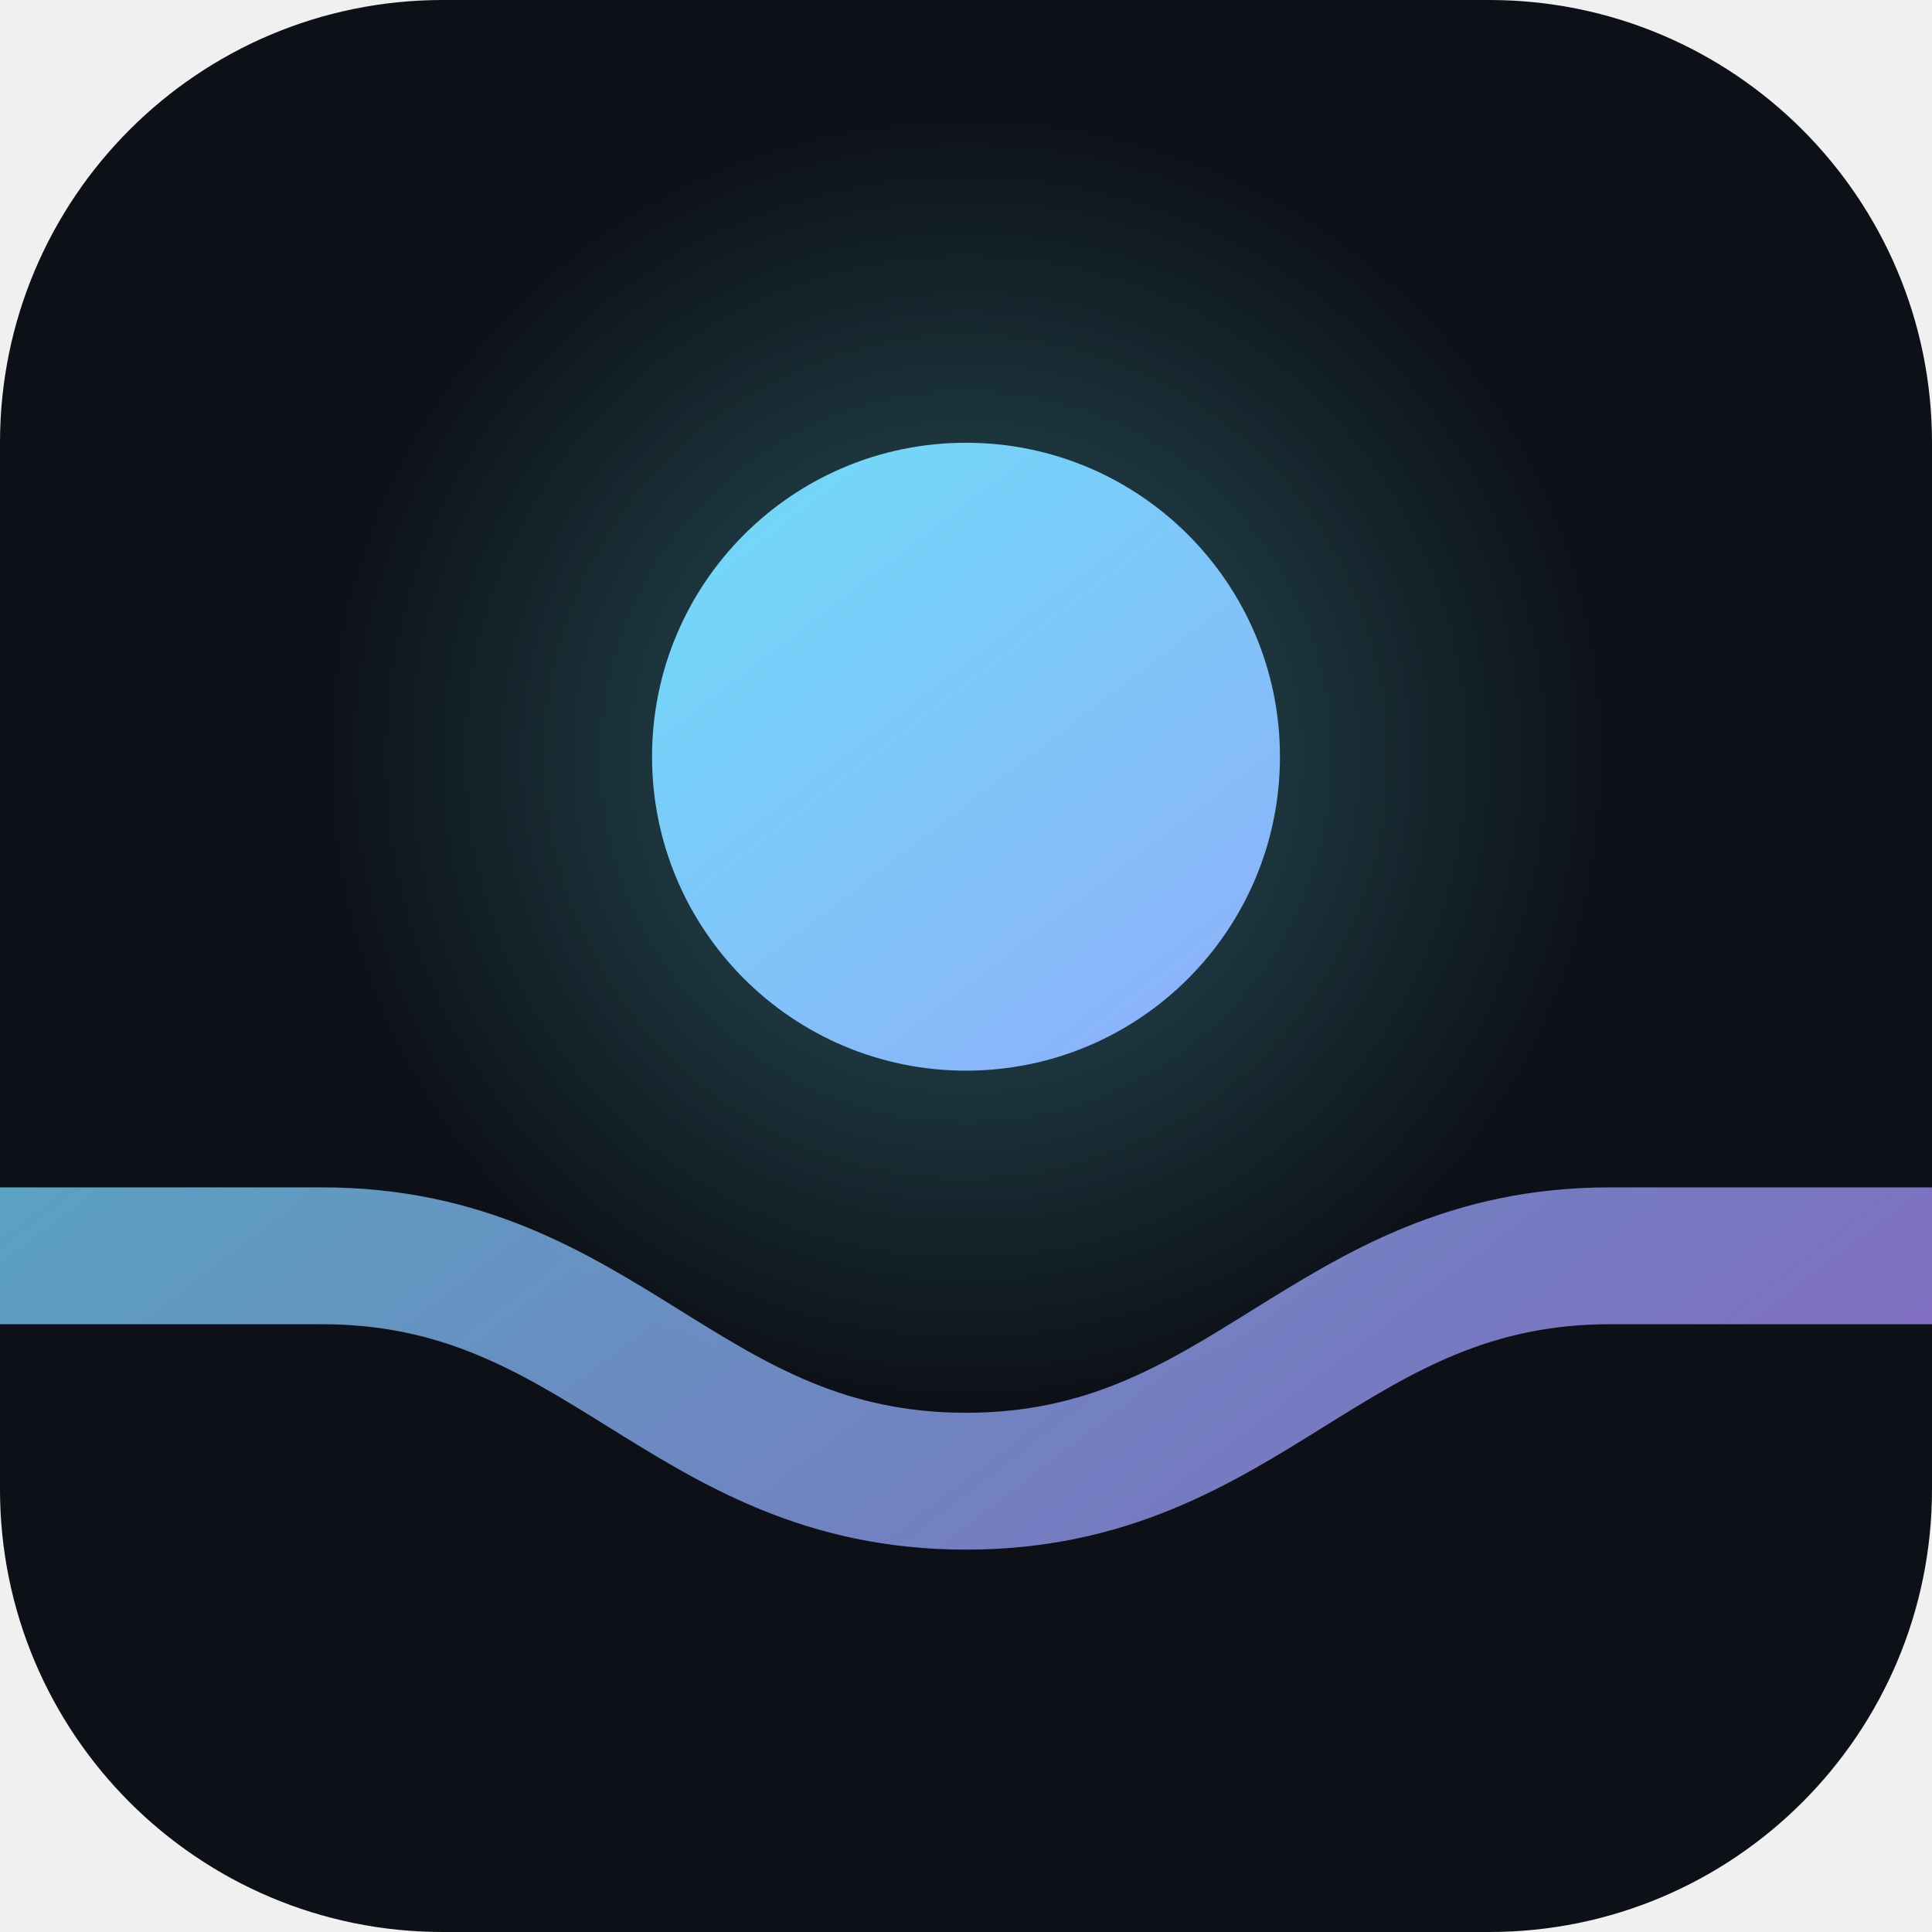
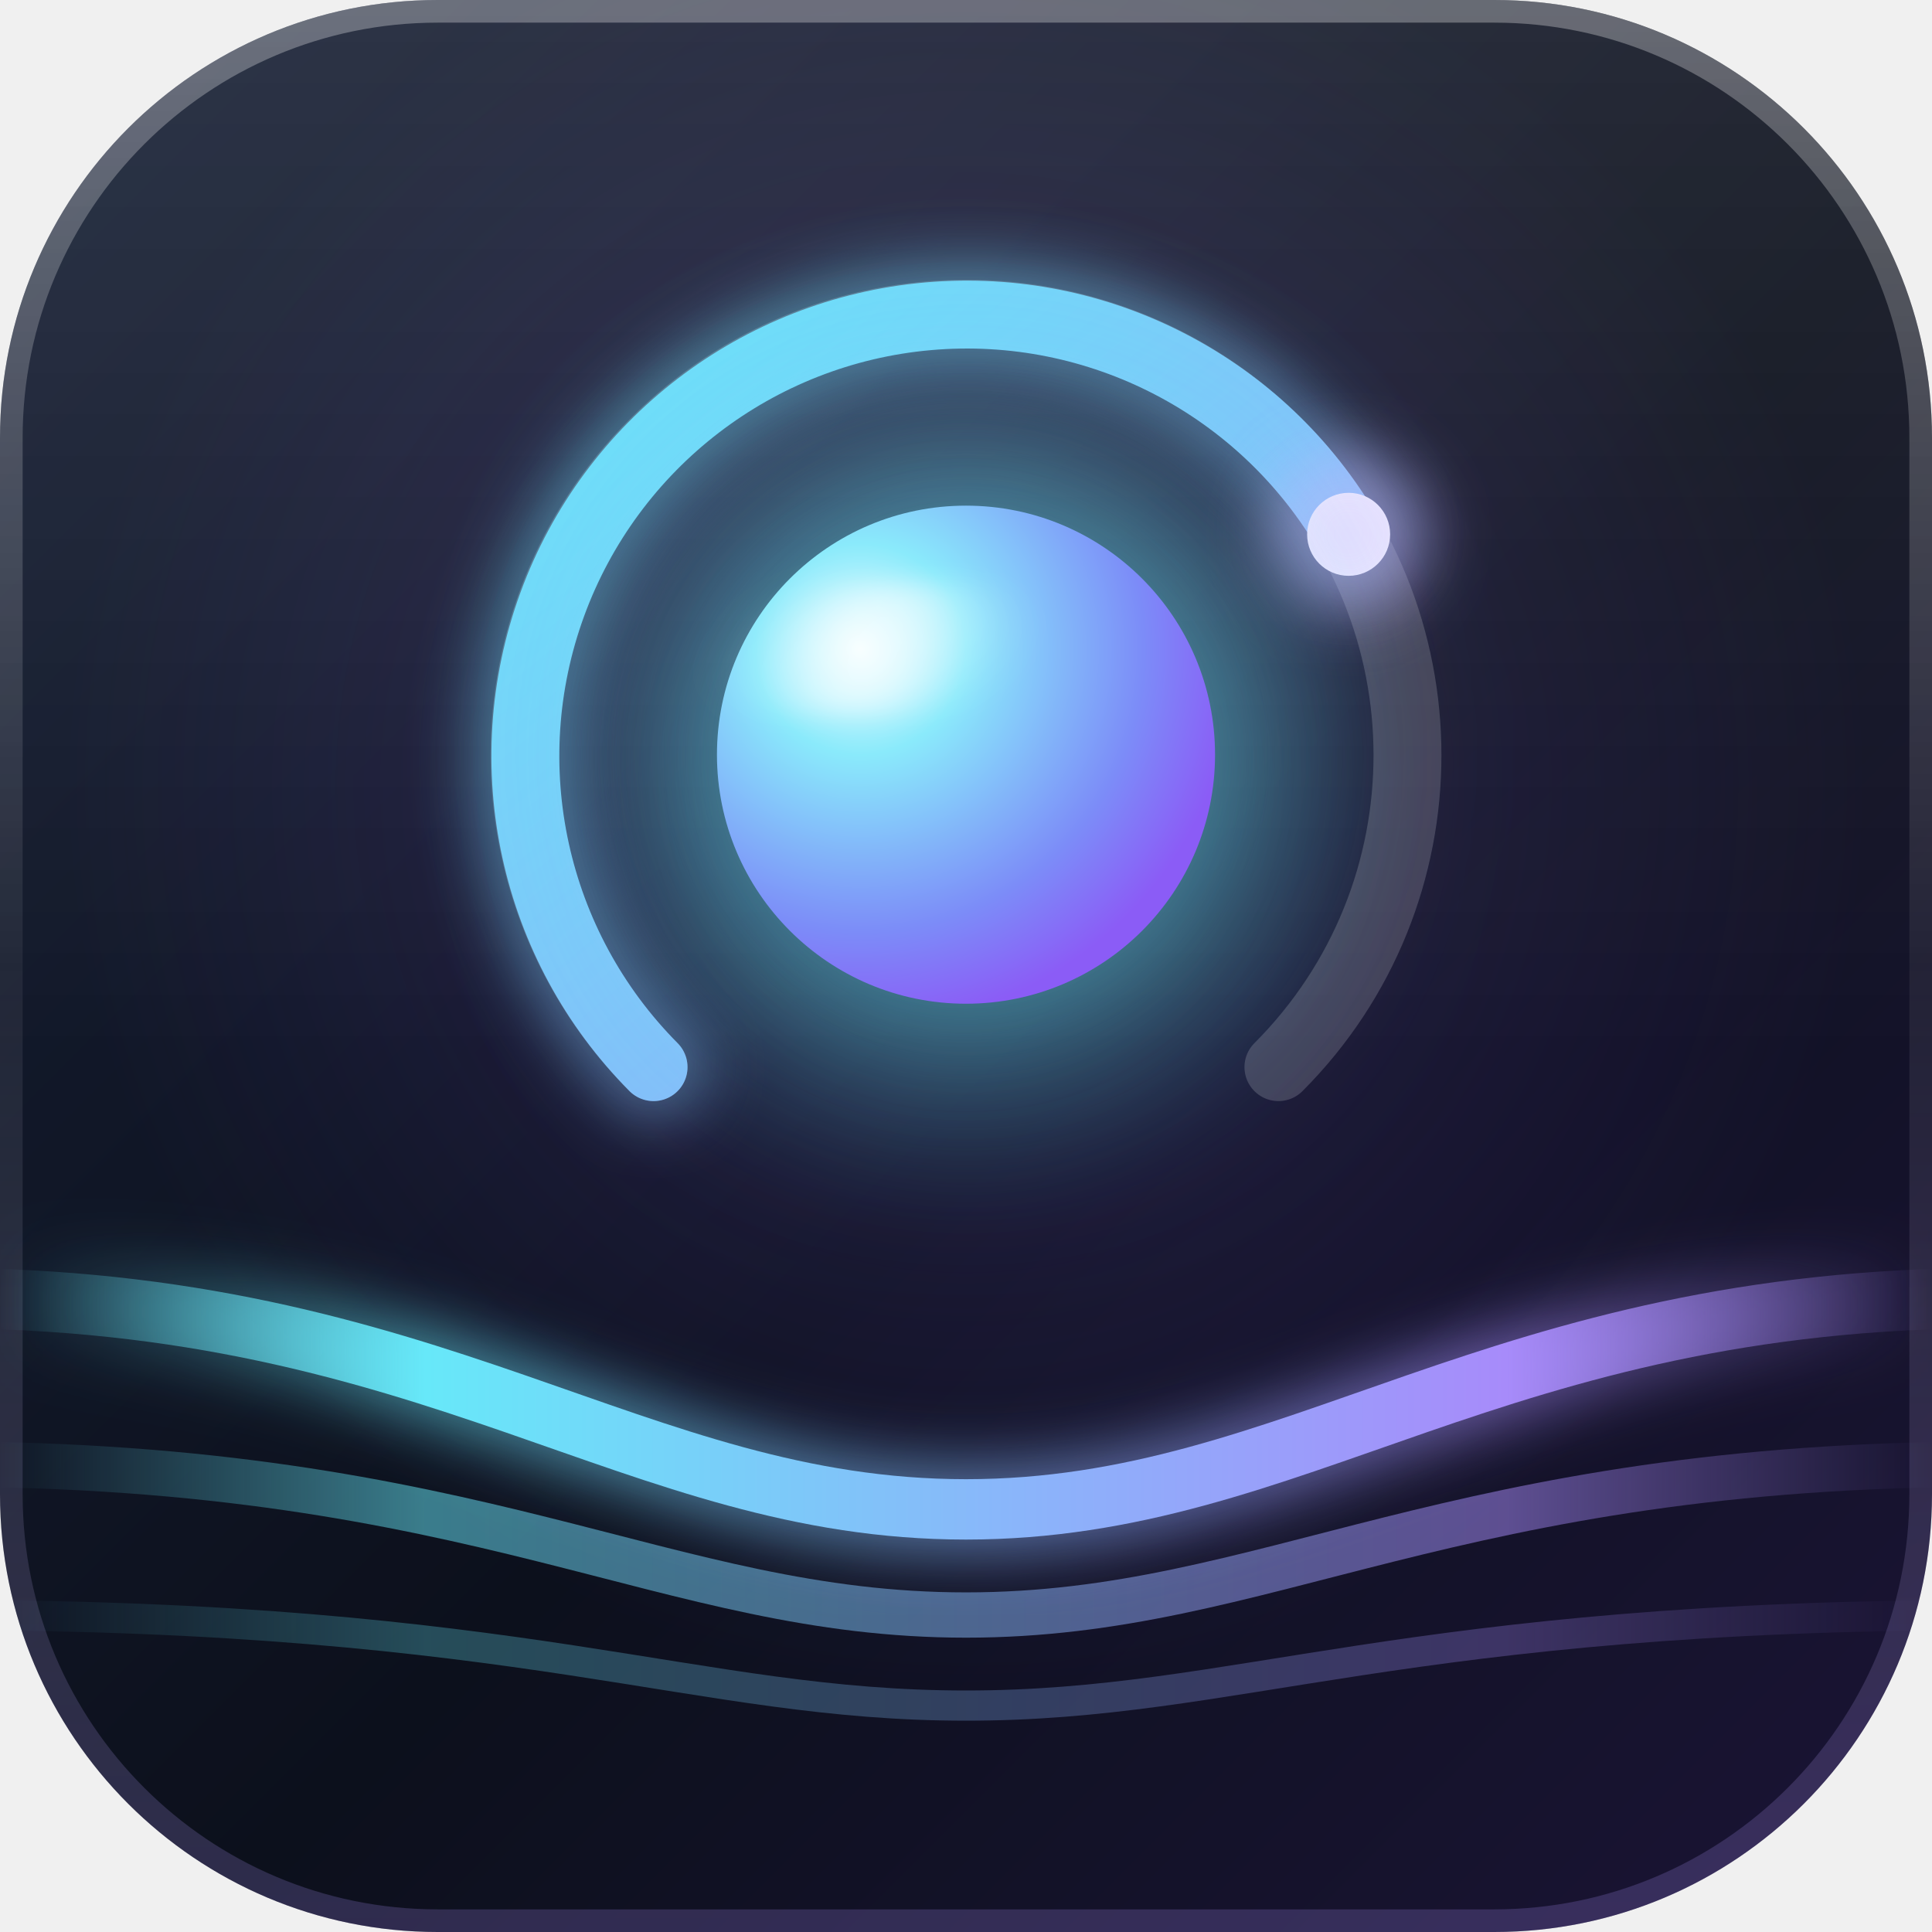
- <svg xmlns="http://www.w3.org/2000/svg" width="96" height="96" viewBox="0 0 96 96" fill="none">
+ <svg xmlns="http://www.w3.org/2000/svg" width="256" height="256" viewBox="0 0 256 256" fill="none">
  <defs>
-     <linearGradient id="mark" x1="24" y1="16" x2="76" y2="84" gradientUnits="userSpaceOnUse">
+     <linearGradient id="plate" x1="0" y1="0" x2="256" y2="256" gradientUnits="userSpaceOnUse">
+       <stop stop-color="#172036" />
+       <stop offset="0.55" stop-color="#0C101C" />
+       <stop offset="1" stop-color="#1B1436" />
+     </linearGradient>
+     <radialGradient id="aura" cx="128" cy="104" r="120" gradientUnits="userSpaceOnUse">
+       <stop stop-color="#67E8F9" stop-opacity="0.30" />
+       <stop offset="0.5" stop-color="#8B5CF6" stop-opacity="0.10" />
+       <stop offset="1" stop-color="#8B5CF6" stop-opacity="0" />
+     </radialGradient>
+     <linearGradient id="brand" x1="60" y1="40" x2="200" y2="210" gradientUnits="userSpaceOnUse">
      <stop stop-color="#67E8F9" />
      <stop offset="1" stop-color="#A78BFA" />
    </linearGradient>
-     <radialGradient id="glow" cx="0.5" cy="0.5" r="0.5">
-       <stop stop-color="#67E8F9" stop-opacity="0.32" />
-       <stop offset="1" stop-color="#67E8F9" stop-opacity="0" />
+     <linearGradient id="field" x1="0" y1="0" x2="256" y2="0" gradientUnits="userSpaceOnUse">
+       <stop stop-color="#67E8F9" stop-opacity="0" />
+       <stop offset="0.22" stop-color="#67E8F9" />
+       <stop offset="0.78" stop-color="#A78BFA" />
+       <stop offset="1" stop-color="#A78BFA" stop-opacity="0" />
+     </linearGradient>
+     <radialGradient id="orb" cx="114" cy="86" r="50" gradientUnits="userSpaceOnUse">
+       <stop stop-color="#F0FDFF" />
+       <stop offset="0.28" stop-color="#8AEAFB" />
+       <stop offset="0.75" stop-color="#7C8CF8" />
+       <stop offset="1" stop-color="#8B5CF6" />
    </radialGradient>
-     <clipPath id="plate">
-       <rect width="96" height="96" rx="22" />
+     <linearGradient id="sheen" x1="0" y1="0" x2="0" y2="140" gradientUnits="userSpaceOnUse">
+       <stop stop-color="#FFFFFF" stop-opacity="0.10" />
+       <stop offset="1" stop-color="#FFFFFF" stop-opacity="0" />
+     </linearGradient>
+     <linearGradient id="rim" x1="0" y1="0" x2="0" y2="256" gradientUnits="userSpaceOnUse">
+       <stop stop-color="#FFFFFF" stop-opacity="0.30" />
+       <stop offset="0.5" stop-color="#FFFFFF" stop-opacity="0.06" />
+       <stop offset="1" stop-color="#A78BFA" stop-opacity="0.22" />
+     </linearGradient>
+     <filter id="blur-lg" x="-50%" y="-50%" width="200%" height="200%">
+       <feGaussianBlur stdDeviation="14" />
+     </filter>
+     <filter id="blur-sm" x="-50%" y="-50%" width="200%" height="200%">
+       <feGaussianBlur stdDeviation="4" />
+     </filter>
+     <clipPath id="clip">
+       <rect width="256" height="256" rx="58" />
    </clipPath>
  </defs>
-   <g clip-path="url(#plate)">
-     <rect width="96" height="96" fill="#0D1117" />
-     <circle cx="48" cy="37.6" r="32" fill="url(#glow)" />
-     <circle cx="48" cy="37.6" r="15.6" fill="url(#mark)" />
-     <path d="M0 62.4L16 62.4C30 62.4 34 73.6 48 73.6C62 73.6 66 62.4 80 62.4L96 62.4" stroke="url(#mark)" stroke-width="6.8" stroke-linecap="round" opacity="0.75" />
+   <g clip-path="url(#clip)">
+     <rect width="256" height="256" fill="url(#plate)" />
+     <rect width="256" height="256" fill="url(#aura)" />
+     <rect width="256" height="140" fill="url(#sheen)" />
+     <path d="M-8 214 C70 214 92 226 128 226 C164 226 186 214 264 214" stroke="url(#field)" stroke-width="4" stroke-linecap="round" opacity="0.28" />
+     <path d="M-8 194 C64 194 88 214 128 214 C168 214 192 194 264 194" stroke="url(#field)" stroke-width="6" stroke-linecap="round" opacity="0.5" />
+     <path d="M-8 172 C58 172 84 200 128 200 C172 200 198 172 264 172" stroke="url(#field)" stroke-width="12" stroke-linecap="round" opacity="0.55" filter="url(#blur-sm)" />
+     <path d="M-8 172 C58 172 84 200 128 200 C172 200 198 172 264 172" stroke="url(#field)" stroke-width="8" stroke-linecap="round" />
+     <path d="M86.6 141.4 A58.5 58.5 0 1 1 169.4 141.4" stroke="#FFFFFF" stroke-opacity="0.17" stroke-width="9" stroke-linecap="round" />
+     <path d="M86.6 141.4 A58.5 58.5 0 1 1 178.7 70.8" stroke="url(#brand)" stroke-width="14" stroke-linecap="round" opacity="0.45" filter="url(#blur-sm)" />
+     <path d="M86.6 141.4 A58.5 58.5 0 1 1 178.7 70.8" stroke="url(#brand)" stroke-width="9" stroke-linecap="round" />
+     <circle cx="178.7" cy="70.8" r="5.5" fill="#FFFFFF" />
+     <circle cx="178.7" cy="70.8" r="11" fill="#C4B5FD" opacity="0.45" filter="url(#blur-sm)" />
+     <circle cx="128" cy="100" r="40" fill="#67E8F9" opacity="0.55" filter="url(#blur-lg)" />
+     <circle cx="128" cy="100" r="33" fill="url(#orb)" />
+     <ellipse cx="116" cy="86" rx="12" ry="8" fill="#FFFFFF" opacity="0.55" filter="url(#blur-sm)" transform="rotate(-30 116 86)" />
  </g>
+   <rect x="1.5" y="1.5" width="253" height="253" rx="56.5" stroke="url(#rim)" stroke-width="3" />
</svg>
